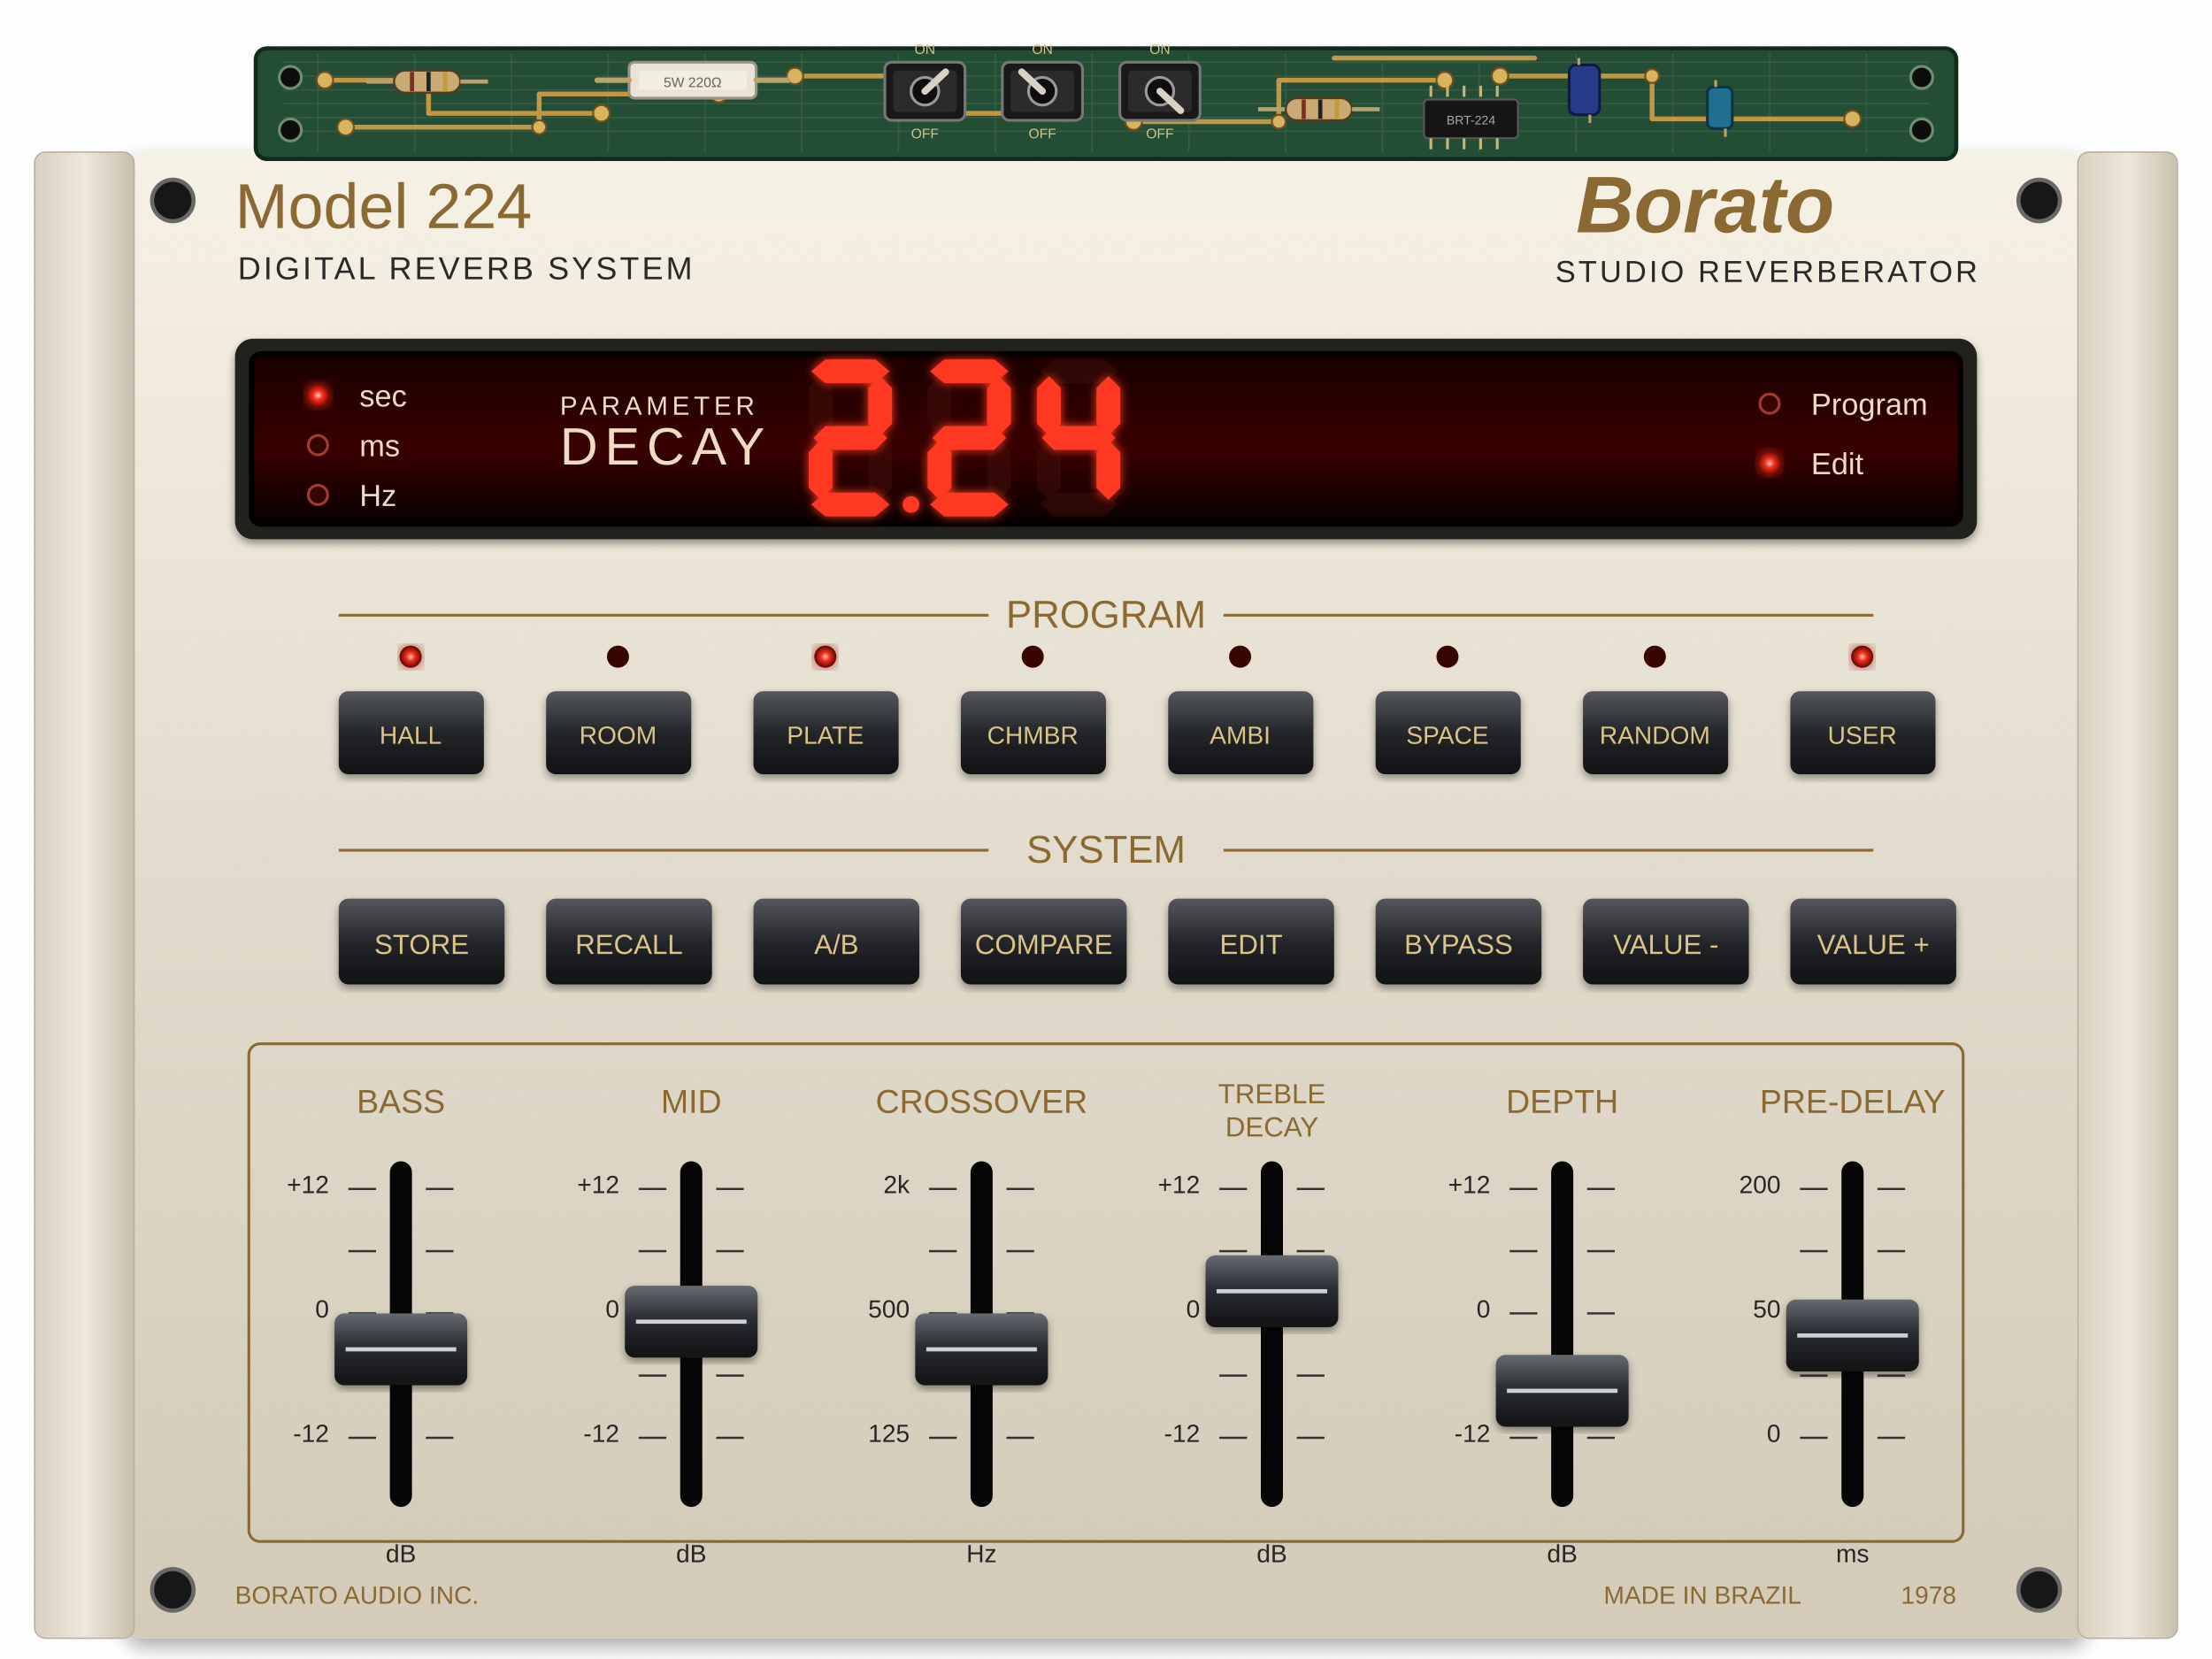
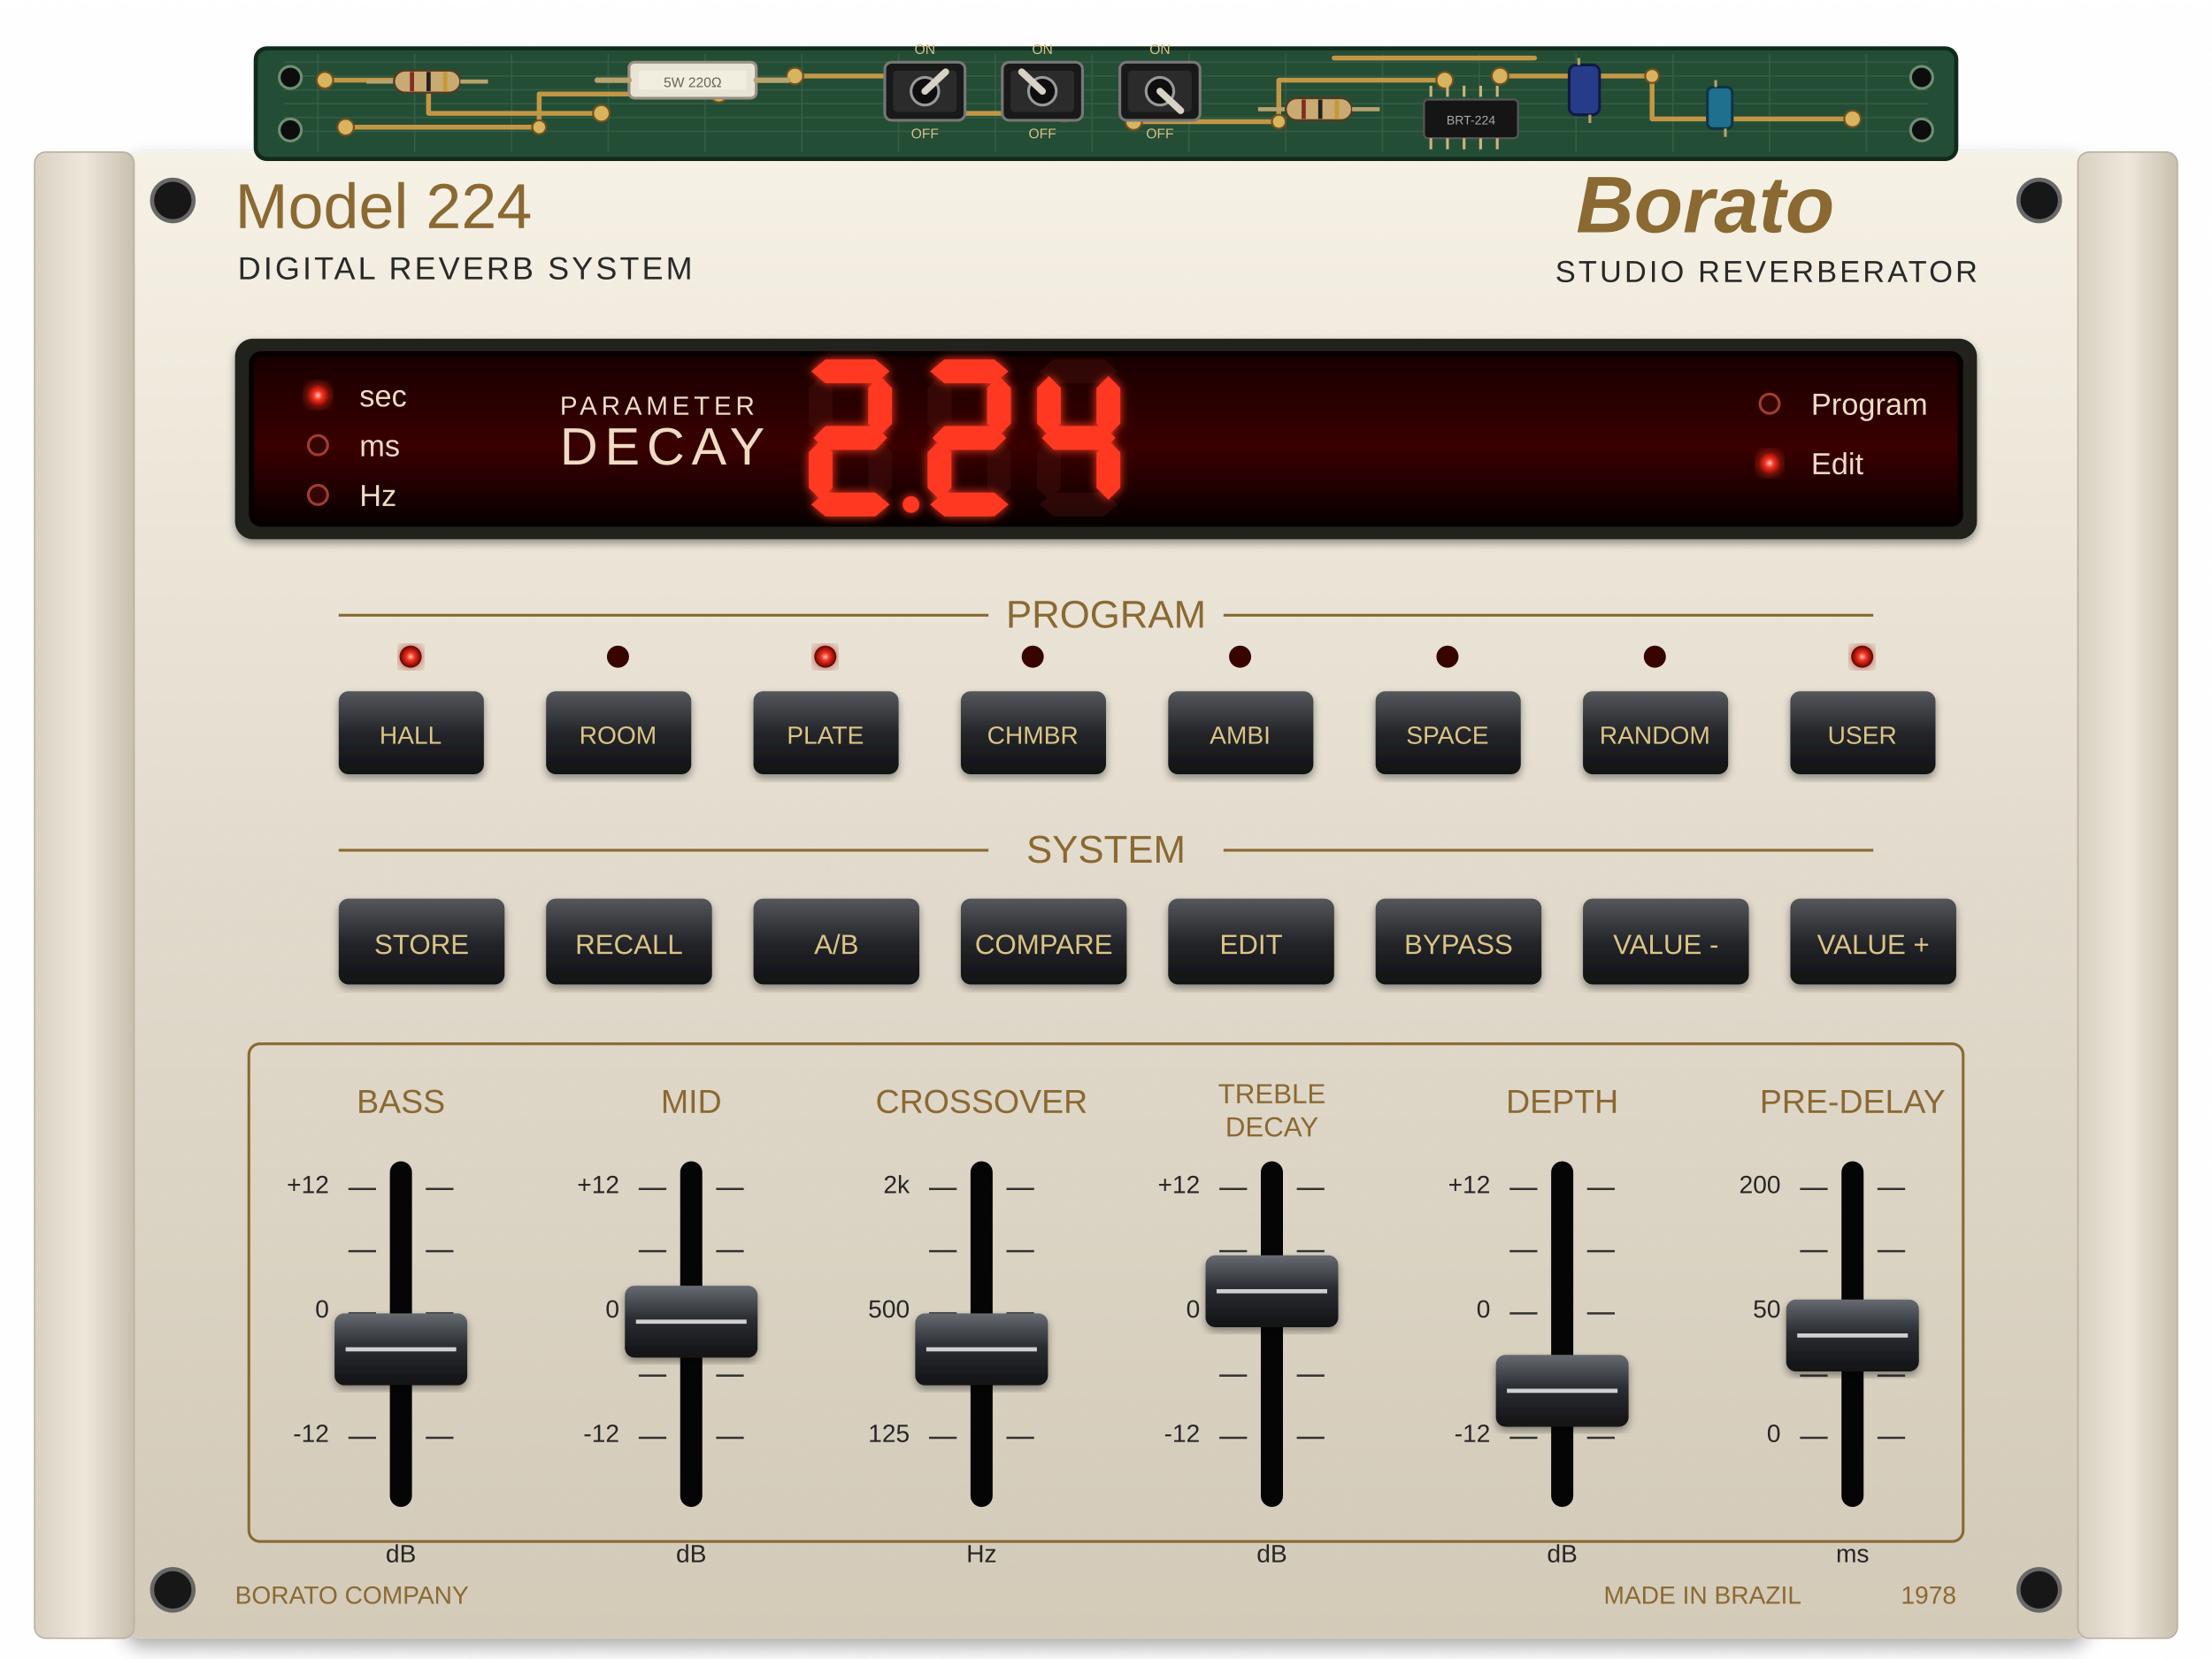
<svg xmlns="http://www.w3.org/2000/svg" width="1600" height="1200" viewBox="0 0 1600 1200">
  <defs>
    <linearGradient id="panelGrad" x1="0" y1="0" x2="0" y2="1">
      <stop offset="0%" stop-color="#f7f2e6" />
      <stop offset="50%" stop-color="#e2dbcc" />
      <stop offset="100%" stop-color="#d3cab8" />
    </linearGradient>
    <linearGradient id="sideGrad" x1="0" y1="0" x2="1" y2="0">
      <stop offset="0%" stop-color="#d8d0c0" />
      <stop offset="50%" stop-color="#eee8dc" />
      <stop offset="100%" stop-color="#c8bfad" />
    </linearGradient>
    <linearGradient id="pcbGrad" x1="0" y1="0" x2="0" y2="1">
      <stop offset="0%" stop-color="#2f6042" />
      <stop offset="100%" stop-color="#183a27" />
    </linearGradient>
    <linearGradient id="glassGrad" x1="0" y1="0" x2="0" y2="1">
      <stop offset="0%" stop-color="#190000" />
      <stop offset="55%" stop-color="#3a0000" />
      <stop offset="100%" stop-color="#080000" />
    </linearGradient>
    <linearGradient id="buttonGrad" x1="0" y1="0" x2="0" y2="1">
      <stop offset="0%" stop-color="#55575c" />
      <stop offset="50%" stop-color="#24262a" />
      <stop offset="100%" stop-color="#101113" />
    </linearGradient>
    <linearGradient id="faderGrad" x1="0" y1="0" x2="0" y2="1">
      <stop offset="0%" stop-color="#666a70" />
      <stop offset="45%" stop-color="#2b2e34" />
      <stop offset="100%" stop-color="#111214" />
    </linearGradient>
    <radialGradient id="redLed" cx="50%" cy="50%" r="50%">
      <stop offset="0%" stop-color="#ffd5cc" />
      <stop offset="35%" stop-color="#ff321f" />
      <stop offset="100%" stop-color="#580500" />
    </radialGradient>
    <filter id="shadow">
      <feDropShadow dx="0" dy="6" stdDeviation="7" flood-color="#000" flood-opacity="0.35" />
    </filter>
    <filter id="smallShadow">
      <feDropShadow dx="0" dy="3" stdDeviation="3" flood-color="#000" flood-opacity="0.4" />
    </filter>
    <filter id="redGlow">
      <feGaussianBlur stdDeviation="4" result="blur" />
      <feMerge>
        <feMergeNode in="blur" />
        <feMergeNode in="SourceGraphic" />
      </feMerge>
    </filter>
    <filter id="surfaceNoise">
      <feTurbulence type="fractalNoise" baseFrequency="0.75" numOctaves="3" />
      <feColorMatrix type="saturate" values="0" />
      <feComponentTransfer>
        <feFuncA type="table" tableValues="0 0.035" />
      </feComponentTransfer>
    </filter>
  </defs>
  <rect x="90" y="110" width="1420" height="1075" rx="14" fill="url(#panelGrad)" filter="url(#shadow)" />
  <rect x="90" y="110" width="1420" height="1075" rx="14" filter="url(#surfaceNoise)" opacity="0.65" />
  <rect x="25" y="110" width="72" height="1075" rx="8" fill="url(#sideGrad)" stroke="#b8af9e" />
  <rect x="1503" y="110" width="72" height="1075" rx="8" fill="url(#sideGrad)" stroke="#b8af9e" />
  <g id="exposed-pcb">
    <rect x="185" y="35" width="1230" height="80" rx="8" fill="#244d35" stroke="#102b1c" stroke-width="3" />
    <g opacity="0.12" stroke="#b8d2b5" stroke-width="1">
      <line x1="205" y1="45" x2="1395" y2="45" />
      <line x1="205" y1="55" x2="1395" y2="55" />
      <line x1="205" y1="65" x2="1395" y2="65" />
      <line x1="205" y1="75" x2="1395" y2="75" />
      <line x1="205" y1="85" x2="1395" y2="85" />
      <line x1="205" y1="95" x2="1395" y2="95" />
      <line x1="230" y1="39" x2="230" y2="110" />
      <line x1="300" y1="39" x2="300" y2="110" />
      <line x1="370" y1="39" x2="370" y2="110" />
      <line x1="440" y1="39" x2="440" y2="110" />
      <line x1="510" y1="39" x2="510" y2="110" />
      <line x1="580" y1="39" x2="580" y2="110" />
      <line x1="650" y1="39" x2="650" y2="110" />
      <line x1="720" y1="39" x2="720" y2="110" />
      <line x1="790" y1="39" x2="790" y2="110" />
      <line x1="860" y1="39" x2="860" y2="110" />
      <line x1="930" y1="39" x2="930" y2="110" />
      <line x1="1000" y1="39" x2="1000" y2="110" />
      <line x1="1070" y1="39" x2="1070" y2="110" />
      <line x1="1140" y1="39" x2="1140" y2="110" />
      <line x1="1210" y1="39" x2="1210" y2="110" />
      <line x1="1280" y1="39" x2="1280" y2="110" />
      <line x1="1350" y1="39" x2="1350" y2="110" />
    </g>
    <g fill="none" stroke="#c89a46" stroke-width="3.5" stroke-linecap="round" stroke-linejoin="round" opacity="0.95">
      <path d="M235 58 H310 V82 H435" />
      <path d="M250 92 H390 V68 H520" />
      <path d="M575 55 H680 V82 H770" />
      <path d="M820 88 H925 V58 H1045" />
      <path d="M1085 55 H1195 V86 H1340" />
      <path d="M965 42 H1110" />
    </g>
    <g fill="#d9b45f" stroke="#72501e" stroke-width="1.4">
      <circle cx="235" cy="58" r="6" />
      <circle cx="310" cy="58" r="5" />
      <circle cx="435" cy="82" r="6" />
      <circle cx="250" cy="92" r="6" />
      <circle cx="390" cy="92" r="5" />
      <circle cx="520" cy="68" r="6" />
      <circle cx="575" cy="55" r="6" />
      <circle cx="680" cy="55" r="5" />
      <circle cx="770" cy="82" r="6" />
      <circle cx="820" cy="88" r="6" />
      <circle cx="925" cy="88" r="5" />
      <circle cx="1045" cy="58" r="6" />
      <circle cx="1085" cy="55" r="6" />
      <circle cx="1195" cy="55" r="5" />
      <circle cx="1340" cy="86" r="6" />
    </g>
    <g id="white-ceramic-resistor">
      <rect x="455" y="45" width="92" height="26" rx="4" fill="#e8e3d5" stroke="#9a9183" stroke-width="2" />
      <rect x="462" y="51" width="78" height="14" rx="2" fill="#f7f3e8" opacity="0.65" />
      <line x1="432" y1="58" x2="455" y2="58" stroke="#b8a26d" stroke-width="4" stroke-linecap="round" />
      <line x1="547" y1="58" x2="570" y2="58" stroke="#b8a26d" stroke-width="4" stroke-linecap="round" />
      <text x="501" y="63" text-anchor="middle" font-family="Arial" font-size="10" fill="#6b6258">5W 220Ω</text>
    </g>
    <g id="toggle-switches">
      <g transform="translate(640 45)">
        <rect x="0" y="0" width="58" height="42" rx="5" fill="#191919" stroke="#777" stroke-width="2" />
        <rect x="6" y="6" width="46" height="30" rx="3" fill="#2b2b2b" />
        <circle cx="29" cy="21" r="10" fill="#0e0e0e" stroke="#999" stroke-width="2" />
        <line x1="29" y1="21" x2="44" y2="7" stroke="#d7d1c6" stroke-width="5" stroke-linecap="round" />
        <text x="29" y="-6" text-anchor="middle" font-family="Arial" font-size="10" fill="#d8c28a">ON</text>
        <text x="29" y="55" text-anchor="middle" font-family="Arial" font-size="10" fill="#d8c28a">OFF</text>
      </g>
      <g transform="translate(725 45)">
        <rect x="0" y="0" width="58" height="42" rx="5" fill="#191919" stroke="#777" stroke-width="2" />
        <rect x="6" y="6" width="46" height="30" rx="3" fill="#2b2b2b" />
        <circle cx="29" cy="21" r="10" fill="#0e0e0e" stroke="#999" stroke-width="2" />
        <line x1="29" y1="21" x2="14" y2="7" stroke="#d7d1c6" stroke-width="5" stroke-linecap="round" />
        <text x="29" y="-6" text-anchor="middle" font-family="Arial" font-size="10" fill="#d8c28a">ON</text>
        <text x="29" y="55" text-anchor="middle" font-family="Arial" font-size="10" fill="#d8c28a">OFF</text>
      </g>
      <g transform="translate(810 45)">
        <rect x="0" y="0" width="58" height="42" rx="5" fill="#191919" stroke="#777" stroke-width="2" />
        <rect x="6" y="6" width="46" height="30" rx="3" fill="#2b2b2b" />
        <circle cx="29" cy="21" r="10" fill="#0e0e0e" stroke="#999" stroke-width="2" />
        <line x1="29" y1="21" x2="44" y2="35" stroke="#d7d1c6" stroke-width="5" stroke-linecap="round" />
        <text x="29" y="-6" text-anchor="middle" font-family="Arial" font-size="10" fill="#d8c28a">ON</text>
        <text x="29" y="55" text-anchor="middle" font-family="Arial" font-size="10" fill="#d8c28a">OFF</text>
      </g>
    </g>
    <g id="small-resistors">
      <g transform="translate(285 51)">
        <line x1="-20" y1="8" x2="0" y2="8" stroke="#b8a26d" stroke-width="3" />
        <rect x="0" y="0" width="48" height="16" rx="8" fill="#c9aa72" stroke="#533a20" stroke-width="1.5" />
        <line x1="48" y1="8" x2="68" y2="8" stroke="#b8a26d" stroke-width="3" />
        <line x1="13" y1="1" x2="13" y2="15" stroke="#812c25" stroke-width="3" />
        <line x1="25" y1="1" x2="25" y2="15" stroke="#222" stroke-width="3" />
        <line x1="37" y1="1" x2="37" y2="15" stroke="#c49a35" stroke-width="3" />
      </g>
      <g transform="translate(930 71)">
        <line x1="-20" y1="8" x2="0" y2="8" stroke="#b8a26d" stroke-width="3" />
        <rect x="0" y="0" width="48" height="16" rx="8" fill="#c9aa72" stroke="#533a20" stroke-width="1.5" />
        <line x1="48" y1="8" x2="68" y2="8" stroke="#b8a26d" stroke-width="3" />
        <line x1="13" y1="1" x2="13" y2="15" stroke="#812c25" stroke-width="3" />
        <line x1="25" y1="1" x2="25" y2="15" stroke="#222" stroke-width="3" />
        <line x1="37" y1="1" x2="37" y2="15" stroke="#c49a35" stroke-width="3" />
      </g>
    </g>
    <g id="capacitors">
      <g transform="translate(1135 65)">
        <rect x="0" y="-18" width="22" height="36" rx="5" fill="#263c88" stroke="#101b44" stroke-width="2" />
        <line x1="7" y1="-23" x2="7" y2="-18" stroke="#b8a26d" stroke-width="2" />
        <line x1="15" y1="18" x2="15" y2="24" stroke="#b8a26d" stroke-width="2" />
      </g>
      <g transform="translate(1235 78)">
        <rect x="0" y="-15" width="18" height="30" rx="4" fill="#1f6f8f" stroke="#0e3545" stroke-width="2" />
        <line x1="6" y1="-20" x2="6" y2="-15" stroke="#b8a26d" stroke-width="2" />
        <line x1="13" y1="15" x2="13" y2="21" stroke="#b8a26d" stroke-width="2" />
      </g>
    </g>
    <g id="ic-chip">
      <rect x="1030" y="72" width="68" height="28" rx="3" fill="#151515" stroke="#555" stroke-width="1.5" />
      <text x="1064" y="90" text-anchor="middle" font-family="Arial" font-size="9" fill="#aaa">BRT-224</text>
      <g stroke="#c9b47c" stroke-width="2">
        <line x1="1035" y1="70" x2="1035" y2="62" />
        <line x1="1047" y1="70" x2="1047" y2="62" />
        <line x1="1059" y1="70" x2="1059" y2="62" />
        <line x1="1071" y1="70" x2="1071" y2="62" />
        <line x1="1083" y1="70" x2="1083" y2="62" />
        <line x1="1035" y1="100" x2="1035" y2="108" />
        <line x1="1047" y1="100" x2="1047" y2="108" />
        <line x1="1059" y1="100" x2="1059" y2="108" />
        <line x1="1071" y1="100" x2="1071" y2="108" />
        <line x1="1083" y1="100" x2="1083" y2="108" />
      </g>
    </g>
    <g fill="#0d0d0d" stroke="#6f8f72" stroke-width="2">
      <circle cx="210" cy="56" r="8" />
      <circle cx="1390" cy="56" r="8" />
      <circle cx="210" cy="94" r="8" />
      <circle cx="1390" cy="94" r="8" />
    </g>
  </g>
  <g fill="#171717" stroke="#686868" stroke-width="3">
    <circle cx="125" cy="145" r="15" />
    <circle cx="1475" cy="145" r="15" />
    <circle cx="125" cy="1150" r="15" />
    <circle cx="1475" cy="1150" r="15" />
  </g>
  <g font-family="Arial, Helvetica, sans-serif">
    <text x="170" y="165" font-size="46" fill="#8a6932">Model 224</text>
    <text x="172" y="202" font-size="23" fill="#292929" letter-spacing="2">DIGITAL REVERB SYSTEM</text>
    <text x="1140" y="168" font-size="58" font-style="italic" font-weight="bold" fill="#8a6932">Borato</text>
    <text x="1125" y="204" font-size="22" fill="#292929" letter-spacing="2">STUDIO REVERBERATOR</text>
  </g>
  <g font-family="Arial, Helvetica, sans-serif">
    <rect x="170" y="245" width="1260" height="145" rx="13" fill="#23201d" filter="url(#smallShadow)" />
    <rect x="182" y="256" width="1236" height="123" rx="7" fill="url(#glassGrad)" stroke="#070000" stroke-width="4" />
    <circle cx="230" cy="286" r="9" fill="url(#redLed)" filter="url(#redGlow)" />
    <text x="260" y="294" font-size="22" fill="#f0dbc3">sec</text>
    <circle cx="230" cy="322" r="7" fill="#350503" stroke="#a23b30" stroke-width="2" />
    <text x="260" y="330" font-size="22" fill="#f0dbc3">ms</text>
    <circle cx="230" cy="358" r="7" fill="#350503" stroke="#a23b30" stroke-width="2" />
    <text x="260" y="366" font-size="22" fill="#f0dbc3">Hz</text>
    <g fill="#f0dbc3">
      <text x="405" y="300" font-size="19" letter-spacing="3">PARAMETER</text>
      <text x="405" y="336" font-size="38" letter-spacing="5">DECAY</text>
    </g>
    <g id="seven-seg-display" transform="translate(585 260) scale(0.86)">
      <g fill="#42100b" opacity="0.5">
        <g id="digit-2-ghost">
          <path d="M14 0 H56 L68 10 L56 20 H14 L2 10 Z" />
          <path d="M60 14 L70 24 V54 L60 64 L50 54 V24 Z" />
          <path d="M60 68 L70 78 V108 L60 118 L50 108 V78 Z" />
          <path d="M14 112 H56 L68 122 L56 132 H14 L2 122 Z" />
          <path d="M10 68 L20 78 V108 L10 118 L0 108 V78 Z" />
          <path d="M10 14 L20 24 V54 L10 64 L0 54 V24 Z" />
          <path d="M14 56 H56 L66 66 L56 76 H14 L4 66 Z" />
        </g>
        <use href="#digit-2-ghost" x="100" />
        <use href="#digit-2-ghost" x="192" />
      </g>
      <g fill="#ff3822" filter="url(#redGlow)">
        <g>
          <path d="M14 0 H56 L68 10 L56 20 H14 L2 10 Z" />
          <path d="M60 14 L70 24 V54 L60 64 L50 54 V24 Z" />
          <path d="M14 112 H56 L68 122 L56 132 H14 L2 122 Z" />
          <path d="M10 68 L20 78 V108 L10 118 L0 108 V78 Z" />
          <path d="M14 56 H56 L66 66 L56 76 H14 L4 66 Z" />
        </g>
        <circle cx="86" cy="122" r="7" />
        <g transform="translate(100 0)">
          <path d="M14 0 H56 L68 10 L56 20 H14 L2 10 Z" />
          <path d="M60 14 L70 24 V54 L60 64 L50 54 V24 Z" />
          <path d="M14 112 H56 L68 122 L56 132 H14 L2 122 Z" />
          <path d="M10 68 L20 78 V108 L10 118 L0 108 V78 Z" />
          <path d="M14 56 H56 L66 66 L56 76 H14 L4 66 Z" />
        </g>
        <g transform="translate(192 0)">
          <path d="M10 14 L20 24 V54 L10 64 L0 54 V24 Z" />
          <path d="M60 14 L70 24 V54 L60 64 L50 54 V24 Z" />
          <path d="M60 68 L70 78 V108 L60 118 L50 108 V78 Z" />
          <path d="M14 56 H56 L66 66 L56 76 H14 L4 66 Z" />
        </g>
      </g>
    </g>
    <circle cx="1280" cy="292" r="7" fill="#350503" stroke="#a23b30" stroke-width="2" />
    <text x="1310" y="300" font-size="22" fill="#f0dbc3">Program</text>
    <circle cx="1280" cy="335" r="9" fill="url(#redLed)" filter="url(#redGlow)" />
    <text x="1310" y="343" font-size="22" fill="#f0dbc3">Edit</text>
  </g>
  <g font-family="Arial, Helvetica, sans-serif">
    <line x1="245" y1="445" x2="715" y2="445" stroke="#8a6932" stroke-width="2" />
    <text x="800" y="454" text-anchor="middle" font-size="28" fill="#8a6932">PROGRAM</text>
    <line x1="885" y1="445" x2="1355" y2="445" stroke="#8a6932" stroke-width="2" />
    <g fill="url(#buttonGrad)" filter="url(#smallShadow)">
      <rect x="245" y="500" width="105" height="60" rx="7" />
      <rect x="395" y="500" width="105" height="60" rx="7" />
      <rect x="545" y="500" width="105" height="60" rx="7" />
      <rect x="695" y="500" width="105" height="60" rx="7" />
      <rect x="845" y="500" width="105" height="60" rx="7" />
      <rect x="995" y="500" width="105" height="60" rx="7" />
      <rect x="1145" y="500" width="105" height="60" rx="7" />
      <rect x="1295" y="500" width="105" height="60" rx="7" />
    </g>
    <g fill="#dcc487" font-size="18" text-anchor="middle">
      <text x="297" y="538">HALL</text>
      <text x="447" y="538">ROOM</text>
      <text x="597" y="538">PLATE</text>
      <text x="747" y="538">CHMBR</text>
      <text x="897" y="538">AMBI</text>
      <text x="1047" y="538">SPACE</text>
      <text x="1197" y="538">RANDOM</text>
      <text x="1347" y="538">USER</text>
    </g>
    <g>
      <circle cx="297" cy="475" r="8" fill="url(#redLed)" filter="url(#redGlow)" />
      <circle cx="447" cy="475" r="8" fill="#380400" />
      <circle cx="597" cy="475" r="8" fill="url(#redLed)" filter="url(#redGlow)" />
      <circle cx="747" cy="475" r="8" fill="#380400" />
      <circle cx="897" cy="475" r="8" fill="#380400" />
      <circle cx="1047" cy="475" r="8" fill="#380400" />
      <circle cx="1197" cy="475" r="8" fill="#380400" />
      <circle cx="1347" cy="475" r="8" fill="url(#redLed)" filter="url(#redGlow)" />
    </g>
  </g>
  <g font-family="Arial, Helvetica, sans-serif">
    <line x1="245" y1="615" x2="715" y2="615" stroke="#8a6932" stroke-width="2" />
    <text x="800" y="624" text-anchor="middle" font-size="28" fill="#8a6932">SYSTEM</text>
    <line x1="885" y1="615" x2="1355" y2="615" stroke="#8a6932" stroke-width="2" />
    <g fill="url(#buttonGrad)" filter="url(#smallShadow)">
      <rect x="245" y="650" width="120" height="62" rx="7" />
      <rect x="395" y="650" width="120" height="62" rx="7" />
      <rect x="545" y="650" width="120" height="62" rx="7" />
      <rect x="695" y="650" width="120" height="62" rx="7" />
      <rect x="845" y="650" width="120" height="62" rx="7" />
      <rect x="995" y="650" width="120" height="62" rx="7" />
      <rect x="1145" y="650" width="120" height="62" rx="7" />
      <rect x="1295" y="650" width="120" height="62" rx="7" />
    </g>
    <g fill="#dcc487" font-size="20" text-anchor="middle">
      <text x="305" y="690">STORE</text>
      <text x="455" y="690">RECALL</text>
      <text x="605" y="690">A/B</text>
      <text x="755" y="690">COMPARE</text>
      <text x="905" y="690">EDIT</text>
      <text x="1055" y="690">BYPASS</text>
      <text x="1205" y="690">VALUE -</text>
      <text x="1355" y="690">VALUE +</text>
    </g>
  </g>
  <rect x="180" y="755" width="1240" height="360" rx="8" fill="none" stroke="#8a6932" stroke-width="2" />
  <g font-family="Arial, Helvetica, sans-serif" fill="#262626">
    <g transform="translate(290 805)">
      <text x="0" y="0" text-anchor="middle" font-size="24" fill="#8a6932">BASS</text>
      <text x="-52" y="58" text-anchor="end" font-size="18">+12</text>
      <text x="-52" y="148" text-anchor="end" font-size="18">0</text>
      <text x="-52" y="238" text-anchor="end" font-size="18">-12</text>
      <rect x="-8" y="35" width="16" height="250" rx="8" fill="#050505" />
      <g stroke="#333" stroke-width="1.6">
        <line x1="-38" y1="55" x2="-18" y2="55" />
        <line x1="-38" y1="100" x2="-18" y2="100" />
        <line x1="-38" y1="145" x2="-18" y2="145" />
        <line x1="-38" y1="190" x2="-18" y2="190" />
        <line x1="-38" y1="235" x2="-18" y2="235" />
        <line x1="18" y1="55" x2="38" y2="55" />
        <line x1="18" y1="100" x2="38" y2="100" />
        <line x1="18" y1="145" x2="38" y2="145" />
        <line x1="18" y1="190" x2="38" y2="190" />
        <line x1="18" y1="235" x2="38" y2="235" />
      </g>
      <rect x="-48" y="145" width="96" height="52" rx="7" fill="url(#faderGrad)" filter="url(#smallShadow)" />
      <line x1="-40" y1="171" x2="40" y2="171" stroke="#d0d0d0" stroke-width="3" />
      <text x="0" y="325" text-anchor="middle" font-size="18">dB</text>
    </g>
    <g transform="translate(500 805)">
      <text x="0" y="0" text-anchor="middle" font-size="24" fill="#8a6932">MID</text>
      <text x="-52" y="58" text-anchor="end" font-size="18">+12</text>
      <text x="-52" y="148" text-anchor="end" font-size="18">0</text>
      <text x="-52" y="238" text-anchor="end" font-size="18">-12</text>
      <rect x="-8" y="35" width="16" height="250" rx="8" fill="#050505" />
      <g stroke="#333" stroke-width="1.6">
        <line x1="-38" y1="55" x2="-18" y2="55" />
        <line x1="-38" y1="100" x2="-18" y2="100" />
        <line x1="-38" y1="145" x2="-18" y2="145" />
        <line x1="-38" y1="190" x2="-18" y2="190" />
        <line x1="-38" y1="235" x2="-18" y2="235" />
        <line x1="18" y1="55" x2="38" y2="55" />
        <line x1="18" y1="100" x2="38" y2="100" />
        <line x1="18" y1="145" x2="38" y2="145" />
        <line x1="18" y1="190" x2="38" y2="190" />
        <line x1="18" y1="235" x2="38" y2="235" />
      </g>
      <rect x="-48" y="125" width="96" height="52" rx="7" fill="url(#faderGrad)" filter="url(#smallShadow)" />
      <line x1="-40" y1="151" x2="40" y2="151" stroke="#d0d0d0" stroke-width="3" />
      <text x="0" y="325" text-anchor="middle" font-size="18">dB</text>
    </g>
    <g transform="translate(710 805)">
      <text x="0" y="0" text-anchor="middle" font-size="24" fill="#8a6932">CROSSOVER</text>
      <text x="-52" y="58" text-anchor="end" font-size="18">2k</text>
      <text x="-52" y="148" text-anchor="end" font-size="18">500</text>
      <text x="-52" y="238" text-anchor="end" font-size="18">125</text>
      <rect x="-8" y="35" width="16" height="250" rx="8" fill="#050505" />
      <g stroke="#333" stroke-width="1.6">
        <line x1="-38" y1="55" x2="-18" y2="55" />
        <line x1="-38" y1="100" x2="-18" y2="100" />
        <line x1="-38" y1="145" x2="-18" y2="145" />
        <line x1="-38" y1="190" x2="-18" y2="190" />
        <line x1="-38" y1="235" x2="-18" y2="235" />
        <line x1="18" y1="55" x2="38" y2="55" />
        <line x1="18" y1="100" x2="38" y2="100" />
        <line x1="18" y1="145" x2="38" y2="145" />
        <line x1="18" y1="190" x2="38" y2="190" />
        <line x1="18" y1="235" x2="38" y2="235" />
      </g>
      <rect x="-48" y="145" width="96" height="52" rx="7" fill="url(#faderGrad)" filter="url(#smallShadow)" />
      <line x1="-40" y1="171" x2="40" y2="171" stroke="#d0d0d0" stroke-width="3" />
      <text x="0" y="325" text-anchor="middle" font-size="18">Hz</text>
    </g>
    <g transform="translate(920 805)">
      <text x="0" y="-7" text-anchor="middle" font-size="20" fill="#8a6932">TREBLE</text>
      <text x="0" y="17" text-anchor="middle" font-size="20" fill="#8a6932">DECAY</text>
      <text x="-52" y="58" text-anchor="end" font-size="18">+12</text>
      <text x="-52" y="148" text-anchor="end" font-size="18">0</text>
      <text x="-52" y="238" text-anchor="end" font-size="18">-12</text>
      <rect x="-8" y="35" width="16" height="250" rx="8" fill="#050505" />
      <g stroke="#333" stroke-width="1.6">
        <line x1="-38" y1="55" x2="-18" y2="55" />
        <line x1="-38" y1="100" x2="-18" y2="100" />
        <line x1="-38" y1="145" x2="-18" y2="145" />
        <line x1="-38" y1="190" x2="-18" y2="190" />
        <line x1="-38" y1="235" x2="-18" y2="235" />
        <line x1="18" y1="55" x2="38" y2="55" />
        <line x1="18" y1="100" x2="38" y2="100" />
        <line x1="18" y1="145" x2="38" y2="145" />
        <line x1="18" y1="190" x2="38" y2="190" />
        <line x1="18" y1="235" x2="38" y2="235" />
      </g>
      <rect x="-48" y="103" width="96" height="52" rx="7" fill="url(#faderGrad)" filter="url(#smallShadow)" />
      <line x1="-40" y1="129" x2="40" y2="129" stroke="#d0d0d0" stroke-width="3" />
      <text x="0" y="325" text-anchor="middle" font-size="18">dB</text>
    </g>
    <g transform="translate(1130 805)">
      <text x="0" y="0" text-anchor="middle" font-size="24" fill="#8a6932">DEPTH</text>
      <text x="-52" y="58" text-anchor="end" font-size="18">+12</text>
      <text x="-52" y="148" text-anchor="end" font-size="18">0</text>
      <text x="-52" y="238" text-anchor="end" font-size="18">-12</text>
      <rect x="-8" y="35" width="16" height="250" rx="8" fill="#050505" />
      <g stroke="#333" stroke-width="1.6">
        <line x1="-38" y1="55" x2="-18" y2="55" />
        <line x1="-38" y1="100" x2="-18" y2="100" />
        <line x1="-38" y1="145" x2="-18" y2="145" />
        <line x1="-38" y1="190" x2="-18" y2="190" />
        <line x1="-38" y1="235" x2="-18" y2="235" />
        <line x1="18" y1="55" x2="38" y2="55" />
        <line x1="18" y1="100" x2="38" y2="100" />
        <line x1="18" y1="145" x2="38" y2="145" />
        <line x1="18" y1="190" x2="38" y2="190" />
        <line x1="18" y1="235" x2="38" y2="235" />
      </g>
      <rect x="-48" y="175" width="96" height="52" rx="7" fill="url(#faderGrad)" filter="url(#smallShadow)" />
      <line x1="-40" y1="201" x2="40" y2="201" stroke="#d0d0d0" stroke-width="3" />
      <text x="0" y="325" text-anchor="middle" font-size="18">dB</text>
    </g>
    <g transform="translate(1340 805)">
      <text x="0" y="0" text-anchor="middle" font-size="24" fill="#8a6932">PRE-DELAY</text>
      <text x="-52" y="58" text-anchor="end" font-size="18">200</text>
      <text x="-52" y="148" text-anchor="end" font-size="18">50</text>
      <text x="-52" y="238" text-anchor="end" font-size="18">0</text>
      <rect x="-8" y="35" width="16" height="250" rx="8" fill="#050505" />
      <g stroke="#333" stroke-width="1.6">
        <line x1="-38" y1="55" x2="-18" y2="55" />
        <line x1="-38" y1="100" x2="-18" y2="100" />
        <line x1="-38" y1="145" x2="-18" y2="145" />
        <line x1="-38" y1="190" x2="-18" y2="190" />
        <line x1="-38" y1="235" x2="-18" y2="235" />
        <line x1="18" y1="55" x2="38" y2="55" />
        <line x1="18" y1="100" x2="38" y2="100" />
        <line x1="18" y1="145" x2="38" y2="145" />
        <line x1="18" y1="190" x2="38" y2="190" />
        <line x1="18" y1="235" x2="38" y2="235" />
      </g>
      <rect x="-48" y="135" width="96" height="52" rx="7" fill="url(#faderGrad)" filter="url(#smallShadow)" />
      <line x1="-40" y1="161" x2="40" y2="161" stroke="#d0d0d0" stroke-width="3" />
      <text x="0" y="325" text-anchor="middle" font-size="18">ms</text>
    </g>
  </g>
  <g font-family="Arial, Helvetica, sans-serif" fill="#8a6932" font-size="18">
-     <text x="170" y="1160">BORATO AUDIO INC.</text>
+     <text x="170" y="1160">BORATO COMPANY</text>
    <text x="1160" y="1160">MADE IN BRAZIL</text>
    <text x="1375" y="1160">1978</text>
  </g>
</svg>
